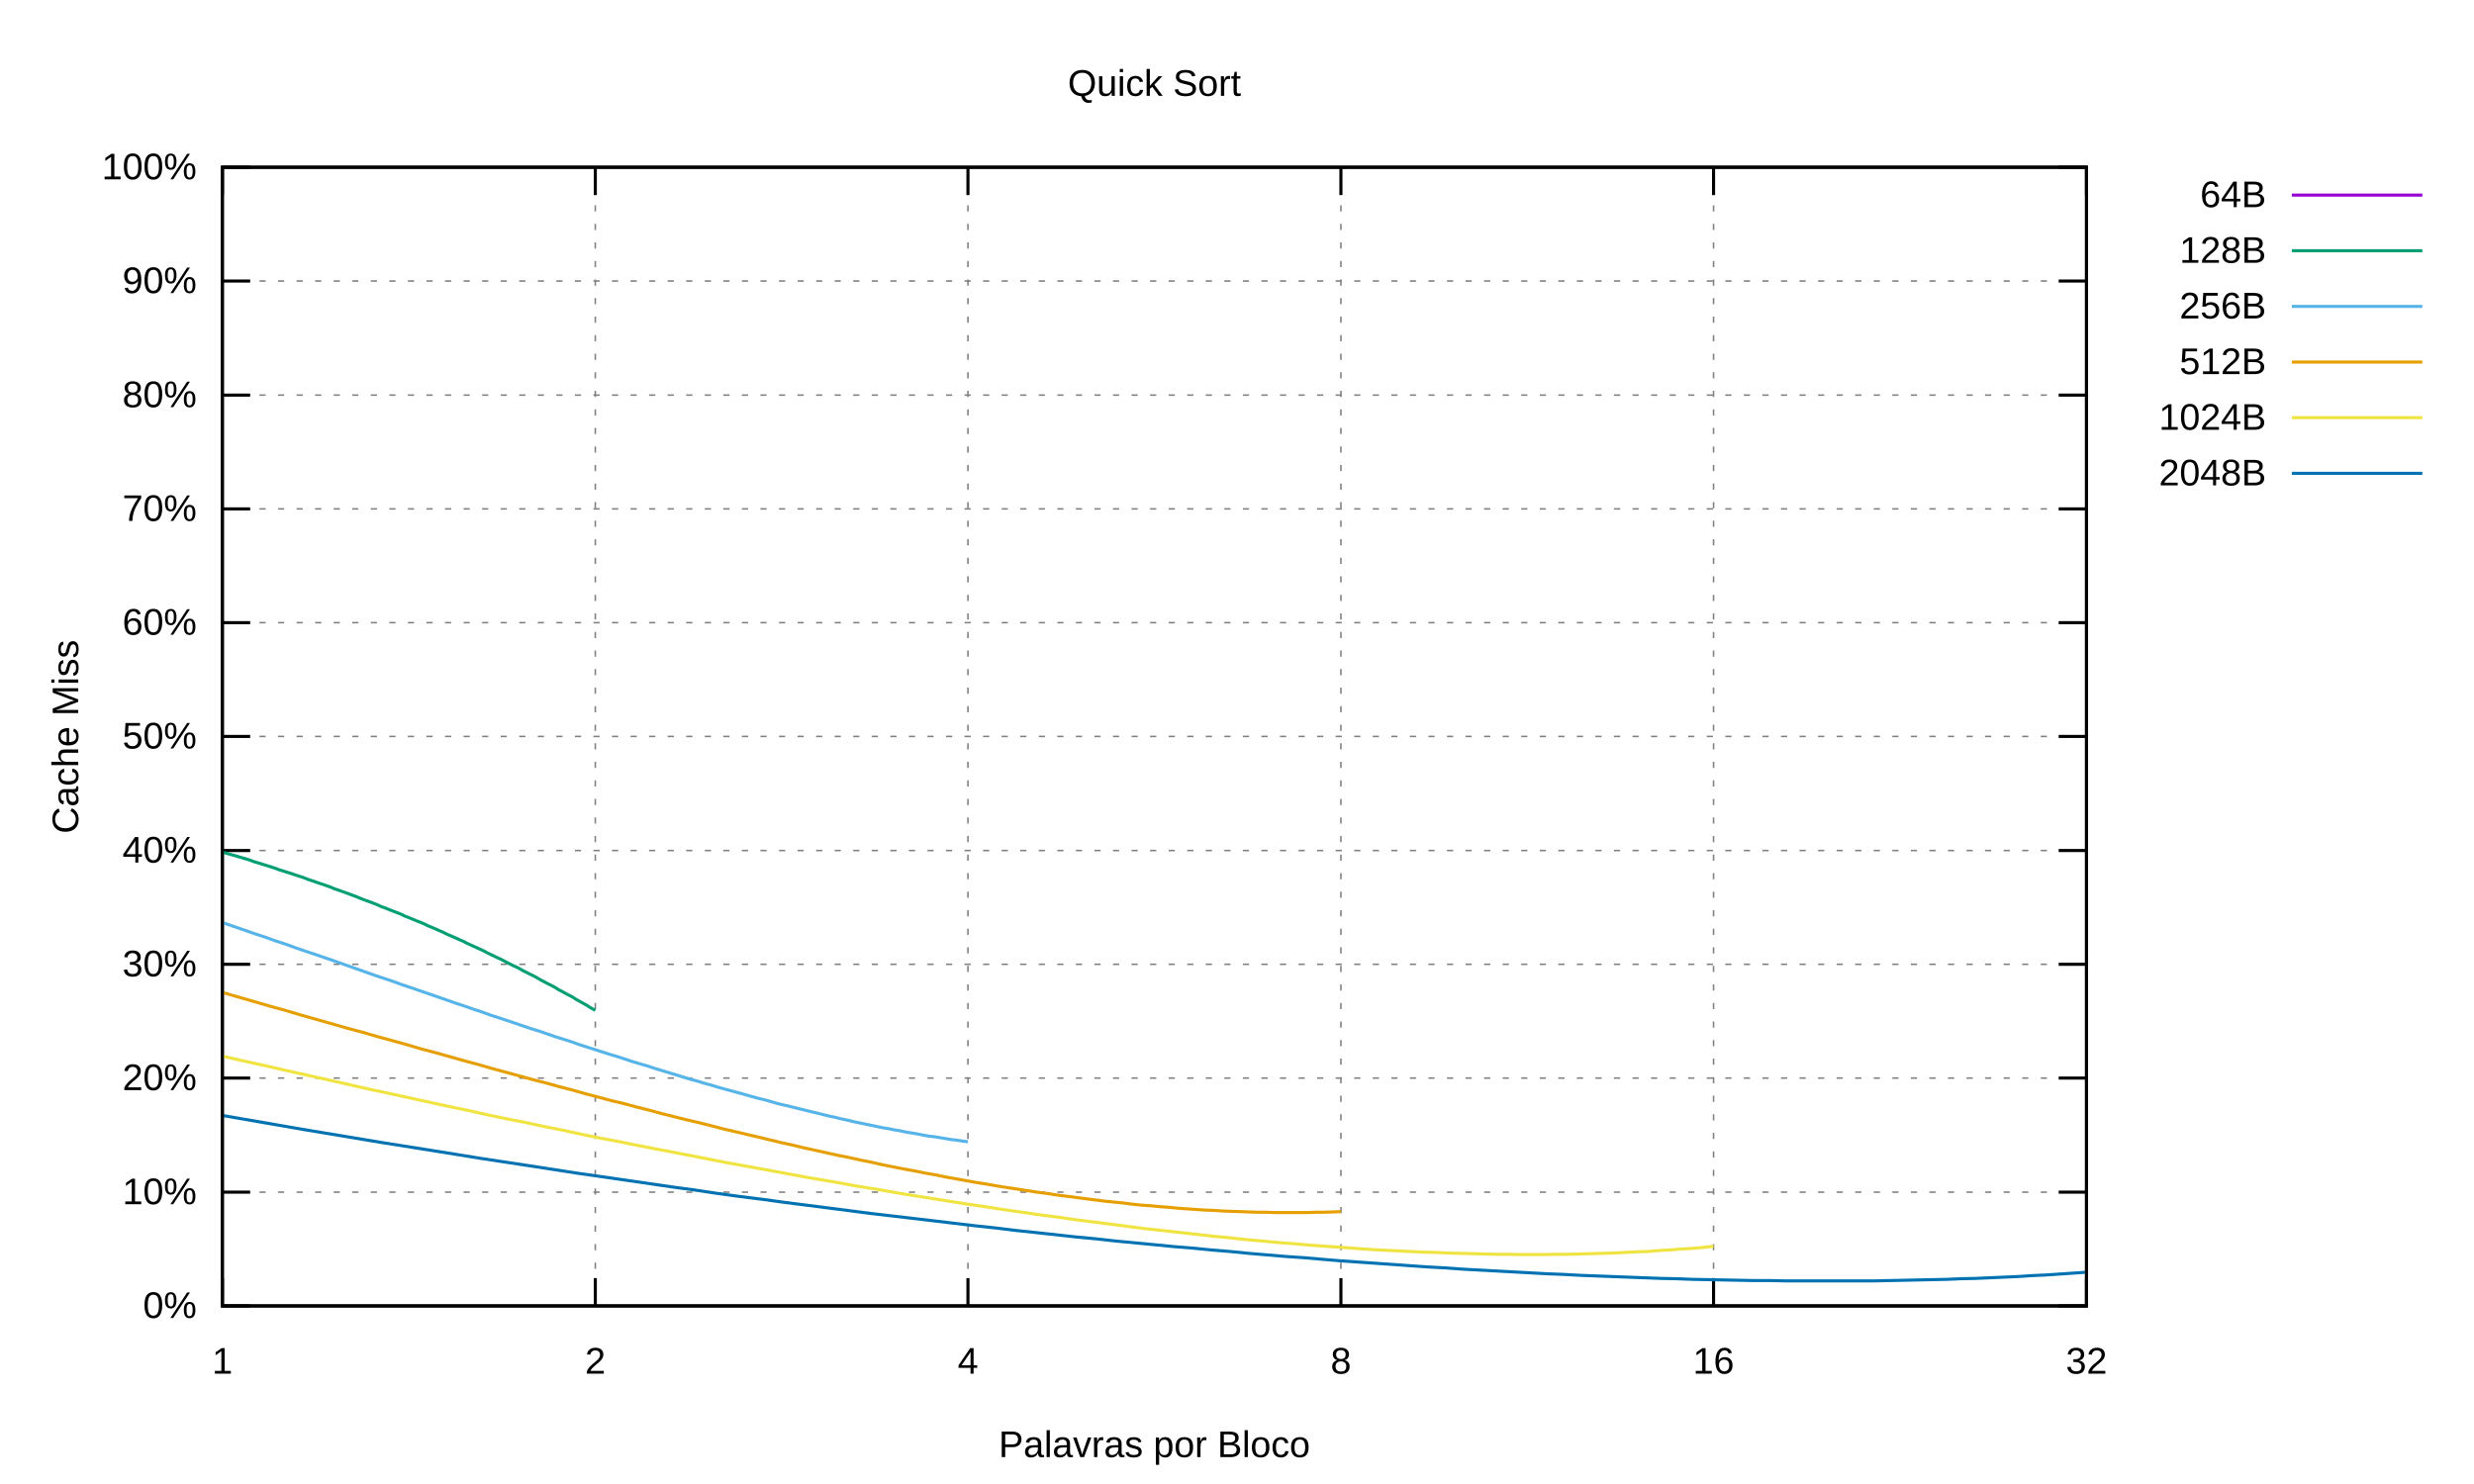
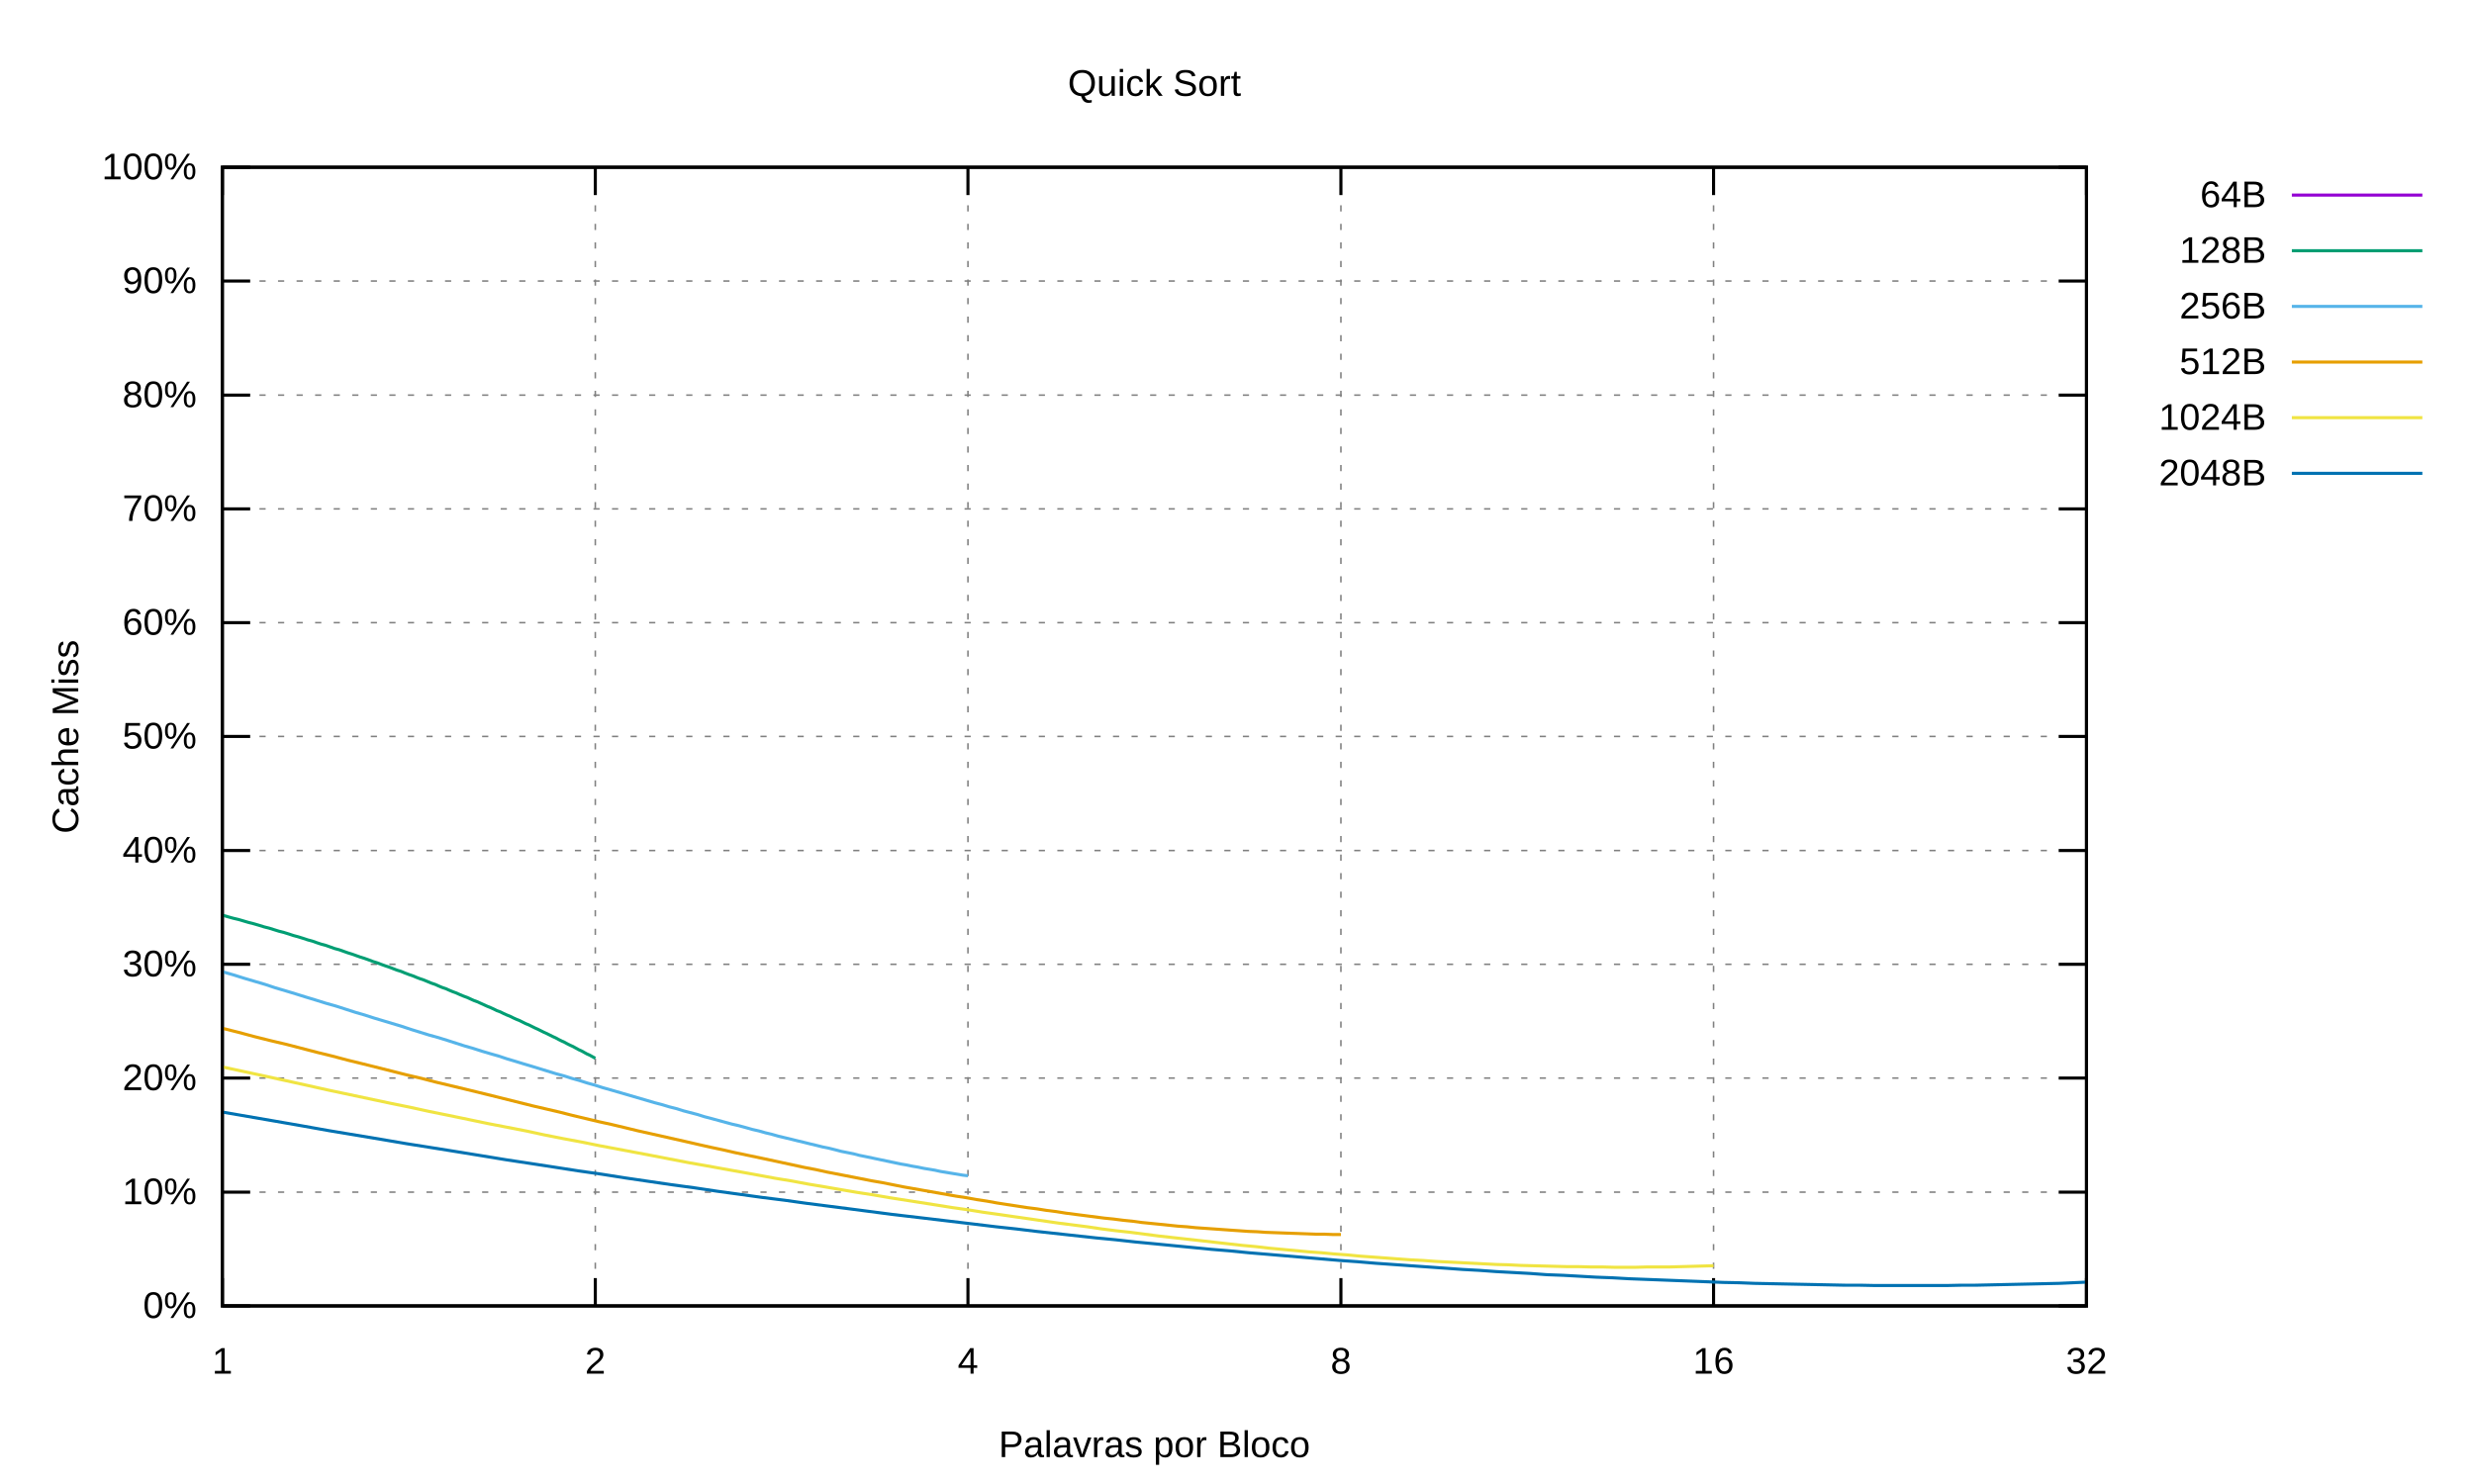
<svg xmlns="http://www.w3.org/2000/svg" xmlns:xlink="http://www.w3.org/1999/xlink" width="800" height="480" viewBox="0 0 800 480">
  <g id="gnuplot_canvas">
    <rect x="0" y="0" width="800" height="480" fill="none" />
    <defs>
      <circle id="gpDot" r="0.5" stroke-width="0.5" stroke="currentColor" />
      <path id="gpPt0" stroke-width="0.222" stroke="currentColor" d="M-1,0 h2 M0,-1 v2" />
      <path id="gpPt1" stroke-width="0.222" stroke="currentColor" d="M-1,-1 L1,1 M1,-1 L-1,1" />
      <path id="gpPt2" stroke-width="0.222" stroke="currentColor" d="M-1,0 L1,0 M0,-1 L0,1 M-1,-1 L1,1 M-1,1 L1,-1" />
      <rect id="gpPt3" stroke-width="0.222" stroke="currentColor" x="-1" y="-1" width="2" height="2" />
      <rect id="gpPt4" stroke-width="0.222" stroke="currentColor" fill="currentColor" x="-1" y="-1" width="2" height="2" />
      <circle id="gpPt5" stroke-width="0.222" stroke="currentColor" cx="0" cy="0" r="1" />
      <use xlink:href="#gpPt5" id="gpPt6" fill="currentColor" stroke="none" />
      <path id="gpPt7" stroke-width="0.222" stroke="currentColor" d="M0,-1.33 L-1.33,0.67 L1.33,0.67 z" />
      <use xlink:href="#gpPt7" id="gpPt8" fill="currentColor" stroke="none" />
      <use xlink:href="#gpPt7" id="gpPt9" stroke="currentColor" transform="rotate(180)" />
      <use xlink:href="#gpPt9" id="gpPt10" fill="currentColor" stroke="none" />
      <use xlink:href="#gpPt3" id="gpPt11" stroke="currentColor" transform="rotate(45)" />
      <use xlink:href="#gpPt11" id="gpPt12" fill="currentColor" stroke="none" />
      <path id="gpPt13" stroke-width="0.222" stroke="currentColor" d="M0,1.330 L1.265,0.411 L0.782,-1.067 L-0.782,-1.076 L-1.265,0.411 z" />
      <use xlink:href="#gpPt13" id="gpPt14" fill="currentColor" stroke="none" />
      <filter id="textbox" filterUnits="objectBoundingBox" x="0" y="0" height="1" width="1">
        <feFlood flood-color="white" flood-opacity="1" result="bgnd" />
        <feComposite in="SourceGraphic" in2="bgnd" operator="atop" />
      </filter>
      <filter id="greybox" filterUnits="objectBoundingBox" x="0" y="0" height="1" width="1">
        <feFlood flood-color="lightgrey" flood-opacity="1" result="grey" />
        <feComposite in="SourceGraphic" in2="grey" operator="atop" />
      </filter>
    </defs>
    <g fill="none" color="white" stroke="black" stroke-width="1.00" stroke-linecap="butt" stroke-linejoin="miter">
</g>
    <g fill="none" color="black" stroke="currentColor" stroke-width="1.00" stroke-linecap="butt" stroke-linejoin="miter">
</g>
    <g fill="none" color="black" stroke="black" stroke-width="0.50" stroke-linecap="butt" stroke-linejoin="miter">
</g>
    <g fill="none" color="gray" stroke="currentColor" stroke-width="0.50" stroke-linecap="butt" stroke-linejoin="miter">
      <path stroke="gray" stroke-dasharray="2,4" class="gridline" d="M71.9,422.4 L674.7,422.4  " />
    </g>
    <g fill="none" color="gray" stroke="gray" stroke-width="1.00" stroke-linecap="butt" stroke-linejoin="miter">
</g>
    <g fill="none" color="black" stroke="currentColor" stroke-width="1.00" stroke-linecap="butt" stroke-linejoin="miter">
      <path stroke="black" d="M71.9,422.4 L80.9,422.4 M674.7,422.4 L665.7,422.4  " />
      <g transform="translate(63.6,426.3)" stroke="none" fill="black" font-family="Arial" font-size="12.00" text-anchor="end">
        <text>
          <tspan font-family="Arial">0%</tspan>
        </text>
      </g>
    </g>
    <g fill="none" color="black" stroke="currentColor" stroke-width="1.00" stroke-linecap="butt" stroke-linejoin="miter">
</g>
    <g fill="none" color="black" stroke="black" stroke-width="0.50" stroke-linecap="butt" stroke-linejoin="miter">
</g>
    <g fill="none" color="gray" stroke="currentColor" stroke-width="0.50" stroke-linecap="butt" stroke-linejoin="miter">
      <path stroke="gray" stroke-dasharray="2,4" class="gridline" d="M71.9,385.6 L674.7,385.6  " />
    </g>
    <g fill="none" color="gray" stroke="gray" stroke-width="1.00" stroke-linecap="butt" stroke-linejoin="miter">
</g>
    <g fill="none" color="black" stroke="currentColor" stroke-width="1.00" stroke-linecap="butt" stroke-linejoin="miter">
      <path stroke="black" d="M71.9,385.6 L80.9,385.6 M674.7,385.6 L665.7,385.6  " />
      <g transform="translate(63.6,389.5)" stroke="none" fill="black" font-family="Arial" font-size="12.00" text-anchor="end">
        <text>
          <tspan font-family="Arial">10%</tspan>
        </text>
      </g>
    </g>
    <g fill="none" color="black" stroke="currentColor" stroke-width="1.00" stroke-linecap="butt" stroke-linejoin="miter">
</g>
    <g fill="none" color="black" stroke="black" stroke-width="0.50" stroke-linecap="butt" stroke-linejoin="miter">
</g>
    <g fill="none" color="gray" stroke="currentColor" stroke-width="0.50" stroke-linecap="butt" stroke-linejoin="miter">
      <path stroke="gray" stroke-dasharray="2,4" class="gridline" d="M71.9,348.7 L674.7,348.7  " />
    </g>
    <g fill="none" color="gray" stroke="gray" stroke-width="1.00" stroke-linecap="butt" stroke-linejoin="miter">
</g>
    <g fill="none" color="black" stroke="currentColor" stroke-width="1.00" stroke-linecap="butt" stroke-linejoin="miter">
      <path stroke="black" d="M71.9,348.7 L80.9,348.7 M674.7,348.7 L665.7,348.7  " />
      <g transform="translate(63.6,352.6)" stroke="none" fill="black" font-family="Arial" font-size="12.00" text-anchor="end">
        <text>
          <tspan font-family="Arial">20%</tspan>
        </text>
      </g>
    </g>
    <g fill="none" color="black" stroke="currentColor" stroke-width="1.00" stroke-linecap="butt" stroke-linejoin="miter">
</g>
    <g fill="none" color="black" stroke="black" stroke-width="0.50" stroke-linecap="butt" stroke-linejoin="miter">
</g>
    <g fill="none" color="gray" stroke="currentColor" stroke-width="0.50" stroke-linecap="butt" stroke-linejoin="miter">
      <path stroke="gray" stroke-dasharray="2,4" class="gridline" d="M71.9,311.9 L674.7,311.9  " />
    </g>
    <g fill="none" color="gray" stroke="gray" stroke-width="1.00" stroke-linecap="butt" stroke-linejoin="miter">
</g>
    <g fill="none" color="black" stroke="currentColor" stroke-width="1.00" stroke-linecap="butt" stroke-linejoin="miter">
      <path stroke="black" d="M71.9,311.9 L80.9,311.9 M674.7,311.9 L665.7,311.9  " />
      <g transform="translate(63.6,315.8)" stroke="none" fill="black" font-family="Arial" font-size="12.00" text-anchor="end">
        <text>
          <tspan font-family="Arial">30%</tspan>
        </text>
      </g>
    </g>
    <g fill="none" color="black" stroke="currentColor" stroke-width="1.00" stroke-linecap="butt" stroke-linejoin="miter">
</g>
    <g fill="none" color="black" stroke="black" stroke-width="0.50" stroke-linecap="butt" stroke-linejoin="miter">
</g>
    <g fill="none" color="gray" stroke="currentColor" stroke-width="0.50" stroke-linecap="butt" stroke-linejoin="miter">
      <path stroke="gray" stroke-dasharray="2,4" class="gridline" d="M71.9,275.1 L674.7,275.1  " />
    </g>
    <g fill="none" color="gray" stroke="gray" stroke-width="1.00" stroke-linecap="butt" stroke-linejoin="miter">
</g>
    <g fill="none" color="black" stroke="currentColor" stroke-width="1.00" stroke-linecap="butt" stroke-linejoin="miter">
      <path stroke="black" d="M71.9,275.1 L80.9,275.1 M674.7,275.1 L665.7,275.1  " />
      <g transform="translate(63.6,279.0)" stroke="none" fill="black" font-family="Arial" font-size="12.00" text-anchor="end">
        <text>
          <tspan font-family="Arial">40%</tspan>
        </text>
      </g>
    </g>
    <g fill="none" color="black" stroke="currentColor" stroke-width="1.00" stroke-linecap="butt" stroke-linejoin="miter">
</g>
    <g fill="none" color="black" stroke="black" stroke-width="0.50" stroke-linecap="butt" stroke-linejoin="miter">
</g>
    <g fill="none" color="gray" stroke="currentColor" stroke-width="0.50" stroke-linecap="butt" stroke-linejoin="miter">
      <path stroke="gray" stroke-dasharray="2,4" class="gridline" d="M71.9,238.2 L674.7,238.2  " />
    </g>
    <g fill="none" color="gray" stroke="gray" stroke-width="1.00" stroke-linecap="butt" stroke-linejoin="miter">
</g>
    <g fill="none" color="black" stroke="currentColor" stroke-width="1.00" stroke-linecap="butt" stroke-linejoin="miter">
      <path stroke="black" d="M71.9,238.2 L80.9,238.2 M674.7,238.2 L665.7,238.2  " />
      <g transform="translate(63.6,242.1)" stroke="none" fill="black" font-family="Arial" font-size="12.00" text-anchor="end">
        <text>
          <tspan font-family="Arial">50%</tspan>
        </text>
      </g>
    </g>
    <g fill="none" color="black" stroke="currentColor" stroke-width="1.00" stroke-linecap="butt" stroke-linejoin="miter">
</g>
    <g fill="none" color="black" stroke="black" stroke-width="0.50" stroke-linecap="butt" stroke-linejoin="miter">
</g>
    <g fill="none" color="gray" stroke="currentColor" stroke-width="0.50" stroke-linecap="butt" stroke-linejoin="miter">
      <path stroke="gray" stroke-dasharray="2,4" class="gridline" d="M71.9,201.4 L674.7,201.4  " />
    </g>
    <g fill="none" color="gray" stroke="gray" stroke-width="1.00" stroke-linecap="butt" stroke-linejoin="miter">
</g>
    <g fill="none" color="black" stroke="currentColor" stroke-width="1.00" stroke-linecap="butt" stroke-linejoin="miter">
      <path stroke="black" d="M71.9,201.4 L80.9,201.4 M674.7,201.4 L665.7,201.4  " />
      <g transform="translate(63.6,205.3)" stroke="none" fill="black" font-family="Arial" font-size="12.00" text-anchor="end">
        <text>
          <tspan font-family="Arial">60%</tspan>
        </text>
      </g>
    </g>
    <g fill="none" color="black" stroke="currentColor" stroke-width="1.00" stroke-linecap="butt" stroke-linejoin="miter">
</g>
    <g fill="none" color="black" stroke="black" stroke-width="0.50" stroke-linecap="butt" stroke-linejoin="miter">
</g>
    <g fill="none" color="gray" stroke="currentColor" stroke-width="0.50" stroke-linecap="butt" stroke-linejoin="miter">
      <path stroke="gray" stroke-dasharray="2,4" class="gridline" d="M71.9,164.6 L674.7,164.6  " />
    </g>
    <g fill="none" color="gray" stroke="gray" stroke-width="1.00" stroke-linecap="butt" stroke-linejoin="miter">
</g>
    <g fill="none" color="black" stroke="currentColor" stroke-width="1.00" stroke-linecap="butt" stroke-linejoin="miter">
      <path stroke="black" d="M71.9,164.6 L80.9,164.6 M674.7,164.6 L665.7,164.6  " />
      <g transform="translate(63.6,168.5)" stroke="none" fill="black" font-family="Arial" font-size="12.00" text-anchor="end">
        <text>
          <tspan font-family="Arial">70%</tspan>
        </text>
      </g>
    </g>
    <g fill="none" color="black" stroke="currentColor" stroke-width="1.00" stroke-linecap="butt" stroke-linejoin="miter">
</g>
    <g fill="none" color="black" stroke="black" stroke-width="0.50" stroke-linecap="butt" stroke-linejoin="miter">
</g>
    <g fill="none" color="gray" stroke="currentColor" stroke-width="0.50" stroke-linecap="butt" stroke-linejoin="miter">
      <path stroke="gray" stroke-dasharray="2,4" class="gridline" d="M71.9,127.8 L674.7,127.8  " />
    </g>
    <g fill="none" color="gray" stroke="gray" stroke-width="1.00" stroke-linecap="butt" stroke-linejoin="miter">
</g>
    <g fill="none" color="black" stroke="currentColor" stroke-width="1.00" stroke-linecap="butt" stroke-linejoin="miter">
      <path stroke="black" d="M71.9,127.8 L80.9,127.8 M674.7,127.8 L665.7,127.8  " />
      <g transform="translate(63.6,131.7)" stroke="none" fill="black" font-family="Arial" font-size="12.00" text-anchor="end">
        <text>
          <tspan font-family="Arial">80%</tspan>
        </text>
      </g>
    </g>
    <g fill="none" color="black" stroke="currentColor" stroke-width="1.00" stroke-linecap="butt" stroke-linejoin="miter">
</g>
    <g fill="none" color="black" stroke="black" stroke-width="0.50" stroke-linecap="butt" stroke-linejoin="miter">
</g>
    <g fill="none" color="gray" stroke="currentColor" stroke-width="0.50" stroke-linecap="butt" stroke-linejoin="miter">
      <path stroke="gray" stroke-dasharray="2,4" class="gridline" d="M71.9,90.9 L674.7,90.9  " />
    </g>
    <g fill="none" color="gray" stroke="gray" stroke-width="1.00" stroke-linecap="butt" stroke-linejoin="miter">
</g>
    <g fill="none" color="black" stroke="currentColor" stroke-width="1.00" stroke-linecap="butt" stroke-linejoin="miter">
      <path stroke="black" d="M71.9,90.9 L80.9,90.9 M674.7,90.9 L665.7,90.9  " />
      <g transform="translate(63.6,94.8)" stroke="none" fill="black" font-family="Arial" font-size="12.00" text-anchor="end">
        <text>
          <tspan font-family="Arial">90%</tspan>
        </text>
      </g>
    </g>
    <g fill="none" color="black" stroke="currentColor" stroke-width="1.00" stroke-linecap="butt" stroke-linejoin="miter">
</g>
    <g fill="none" color="black" stroke="black" stroke-width="0.50" stroke-linecap="butt" stroke-linejoin="miter">
</g>
    <g fill="none" color="gray" stroke="currentColor" stroke-width="0.50" stroke-linecap="butt" stroke-linejoin="miter">
      <path stroke="gray" stroke-dasharray="2,4" class="gridline" d="M71.9,54.1 L674.7,54.1  " />
    </g>
    <g fill="none" color="gray" stroke="gray" stroke-width="1.00" stroke-linecap="butt" stroke-linejoin="miter">
</g>
    <g fill="none" color="black" stroke="currentColor" stroke-width="1.00" stroke-linecap="butt" stroke-linejoin="miter">
      <path stroke="black" d="M71.9,54.1 L80.9,54.1 M674.7,54.1 L665.7,54.1  " />
      <g transform="translate(63.6,58.0)" stroke="none" fill="black" font-family="Arial" font-size="12.00" text-anchor="end">
        <text>
          <tspan font-family="Arial">100%</tspan>
        </text>
      </g>
    </g>
    <g fill="none" color="black" stroke="currentColor" stroke-width="1.00" stroke-linecap="butt" stroke-linejoin="miter">
</g>
    <g fill="none" color="black" stroke="black" stroke-width="0.50" stroke-linecap="butt" stroke-linejoin="miter">
</g>
    <g fill="none" color="gray" stroke="currentColor" stroke-width="0.50" stroke-linecap="butt" stroke-linejoin="miter">
      <path stroke="gray" stroke-dasharray="2,4" class="gridline" d="M71.9,422.4 L71.9,54.1  " />
    </g>
    <g fill="none" color="gray" stroke="gray" stroke-width="1.00" stroke-linecap="butt" stroke-linejoin="miter">
</g>
    <g fill="none" color="black" stroke="currentColor" stroke-width="1.00" stroke-linecap="butt" stroke-linejoin="miter">
      <path stroke="black" d="M71.9,422.4 L71.9,413.4 M71.9,54.1 L71.9,63.1  " />
      <g transform="translate(71.9,444.3)" stroke="none" fill="black" font-family="Arial" font-size="12.00" text-anchor="middle">
        <text>
          <tspan font-family="Arial"> 1</tspan>
        </text>
      </g>
    </g>
    <g fill="none" color="black" stroke="currentColor" stroke-width="1.00" stroke-linecap="butt" stroke-linejoin="miter">
</g>
    <g fill="none" color="black" stroke="black" stroke-width="0.50" stroke-linecap="butt" stroke-linejoin="miter">
</g>
    <g fill="none" color="gray" stroke="currentColor" stroke-width="0.50" stroke-linecap="butt" stroke-linejoin="miter">
      <path stroke="gray" stroke-dasharray="2,4" class="gridline" d="M192.5,422.4 L192.5,54.1  " />
    </g>
    <g fill="none" color="gray" stroke="gray" stroke-width="1.00" stroke-linecap="butt" stroke-linejoin="miter">
</g>
    <g fill="none" color="black" stroke="currentColor" stroke-width="1.00" stroke-linecap="butt" stroke-linejoin="miter">
      <path stroke="black" d="M192.5,422.4 L192.5,413.4 M192.5,54.1 L192.5,63.1  " />
      <g transform="translate(192.5,444.3)" stroke="none" fill="black" font-family="Arial" font-size="12.00" text-anchor="middle">
        <text>
          <tspan font-family="Arial"> 2</tspan>
        </text>
      </g>
    </g>
    <g fill="none" color="black" stroke="currentColor" stroke-width="1.00" stroke-linecap="butt" stroke-linejoin="miter">
</g>
    <g fill="none" color="black" stroke="black" stroke-width="0.50" stroke-linecap="butt" stroke-linejoin="miter">
</g>
    <g fill="none" color="gray" stroke="currentColor" stroke-width="0.50" stroke-linecap="butt" stroke-linejoin="miter">
      <path stroke="gray" stroke-dasharray="2,4" class="gridline" d="M313.0,422.4 L313.0,54.1  " />
    </g>
    <g fill="none" color="gray" stroke="gray" stroke-width="1.00" stroke-linecap="butt" stroke-linejoin="miter">
</g>
    <g fill="none" color="black" stroke="currentColor" stroke-width="1.00" stroke-linecap="butt" stroke-linejoin="miter">
      <path stroke="black" d="M313.0,422.4 L313.0,413.4 M313.0,54.1 L313.0,63.1  " />
      <g transform="translate(313.0,444.3)" stroke="none" fill="black" font-family="Arial" font-size="12.00" text-anchor="middle">
        <text>
          <tspan font-family="Arial"> 4</tspan>
        </text>
      </g>
    </g>
    <g fill="none" color="black" stroke="currentColor" stroke-width="1.00" stroke-linecap="butt" stroke-linejoin="miter">
</g>
    <g fill="none" color="black" stroke="black" stroke-width="0.50" stroke-linecap="butt" stroke-linejoin="miter">
</g>
    <g fill="none" color="gray" stroke="currentColor" stroke-width="0.50" stroke-linecap="butt" stroke-linejoin="miter">
      <path stroke="gray" stroke-dasharray="2,4" class="gridline" d="M433.6,422.4 L433.6,54.1  " />
    </g>
    <g fill="none" color="gray" stroke="gray" stroke-width="1.00" stroke-linecap="butt" stroke-linejoin="miter">
</g>
    <g fill="none" color="black" stroke="currentColor" stroke-width="1.00" stroke-linecap="butt" stroke-linejoin="miter">
      <path stroke="black" d="M433.6,422.4 L433.6,413.4 M433.6,54.1 L433.6,63.1  " />
      <g transform="translate(433.6,444.3)" stroke="none" fill="black" font-family="Arial" font-size="12.00" text-anchor="middle">
        <text>
          <tspan font-family="Arial"> 8</tspan>
        </text>
      </g>
    </g>
    <g fill="none" color="black" stroke="currentColor" stroke-width="1.00" stroke-linecap="butt" stroke-linejoin="miter">
</g>
    <g fill="none" color="black" stroke="black" stroke-width="0.50" stroke-linecap="butt" stroke-linejoin="miter">
</g>
    <g fill="none" color="gray" stroke="currentColor" stroke-width="0.50" stroke-linecap="butt" stroke-linejoin="miter">
      <path stroke="gray" stroke-dasharray="2,4" class="gridline" d="M554.1,422.4 L554.1,54.1  " />
    </g>
    <g fill="none" color="gray" stroke="gray" stroke-width="1.00" stroke-linecap="butt" stroke-linejoin="miter">
</g>
    <g fill="none" color="black" stroke="currentColor" stroke-width="1.00" stroke-linecap="butt" stroke-linejoin="miter">
      <path stroke="black" d="M554.1,422.4 L554.1,413.4 M554.1,54.1 L554.1,63.1  " />
      <g transform="translate(554.1,444.3)" stroke="none" fill="black" font-family="Arial" font-size="12.00" text-anchor="middle">
        <text>
          <tspan font-family="Arial"> 16</tspan>
        </text>
      </g>
    </g>
    <g fill="none" color="black" stroke="currentColor" stroke-width="1.00" stroke-linecap="butt" stroke-linejoin="miter">
</g>
    <g fill="none" color="black" stroke="black" stroke-width="0.50" stroke-linecap="butt" stroke-linejoin="miter">
</g>
    <g fill="none" color="gray" stroke="currentColor" stroke-width="0.50" stroke-linecap="butt" stroke-linejoin="miter">
      <path stroke="gray" stroke-dasharray="2,4" class="gridline" d="M674.7,422.4 L674.7,54.1  " />
    </g>
    <g fill="none" color="gray" stroke="gray" stroke-width="1.00" stroke-linecap="butt" stroke-linejoin="miter">
</g>
    <g fill="none" color="black" stroke="currentColor" stroke-width="1.00" stroke-linecap="butt" stroke-linejoin="miter">
      <path stroke="black" d="M674.7,422.4 L674.7,413.4 M674.7,54.1 L674.7,63.1  " />
      <g transform="translate(674.7,444.3)" stroke="none" fill="black" font-family="Arial" font-size="12.00" text-anchor="middle">
        <text>
          <tspan font-family="Arial"> 32</tspan>
        </text>
      </g>
    </g>
    <g fill="none" color="black" stroke="currentColor" stroke-width="1.00" stroke-linecap="butt" stroke-linejoin="miter">
</g>
    <g fill="none" color="black" stroke="currentColor" stroke-width="1.00" stroke-linecap="butt" stroke-linejoin="miter">
      <path stroke="black" d="M71.9,54.1 L71.9,422.4 L674.7,422.4 L674.7,54.1 L71.9,54.1 Z  " />
    </g>
    <g fill="none" color="black" stroke="currentColor" stroke-width="1.00" stroke-linecap="butt" stroke-linejoin="miter">
      <g transform="translate(25.3,238.3) rotate(270)" stroke="none" fill="black" font-family="Arial" font-size="12.00" text-anchor="middle">
        <text>
          <tspan font-family="Arial">Cache Miss</tspan>
        </text>
      </g>
    </g>
    <g fill="none" color="black" stroke="currentColor" stroke-width="1.00" stroke-linecap="butt" stroke-linejoin="miter">
      <g transform="translate(373.3,471.3)" stroke="none" fill="black" font-family="Arial" font-size="12.00" text-anchor="middle">
        <text>
          <tspan font-family="Arial">Palavras por Bloco</tspan>
        </text>
      </g>
    </g>
    <g fill="none" color="black" stroke="currentColor" stroke-width="1.00" stroke-linecap="butt" stroke-linejoin="miter">
      <g transform="translate(373.3,31.0)" stroke="none" fill="black" font-family="Arial" font-size="12.00" text-anchor="middle">
        <text>
          <tspan font-family="Arial">Quick Sort</tspan>
        </text>
      </g>
    </g>
    <g fill="none" color="black" stroke="currentColor" stroke-width="1.00" stroke-linecap="butt" stroke-linejoin="miter">
</g>
    <g id="gnuplot_plot_1">
      <g fill="none" color="black" stroke="currentColor" stroke-width="1.00" stroke-linecap="butt" stroke-linejoin="miter">
        <g transform="translate(732.8,67.0)" stroke="none" fill="black" font-family="Arial" font-size="12.00" text-anchor="end">
          <text>
            <tspan font-family="Arial">64B</tspan>
          </text>
        </g>
      </g>
      <g fill="none" color="black" stroke="currentColor" stroke-width="1.00" stroke-linecap="butt" stroke-linejoin="miter">
-         <path stroke="rgb(148,   0, 211)" d="M741.1,63.1 L783.3,63.1 M71.9,242.8  " />
+         <path stroke="rgb(148,   0, 211)" d="M741.1,63.1 L783.3,63.1 M71.9,266.6  " />
      </g>
    </g>
    <g id="gnuplot_plot_2">
      <g fill="none" color="black" stroke="currentColor" stroke-width="1.00" stroke-linecap="butt" stroke-linejoin="miter">
        <g transform="translate(732.8,85.0)" stroke="none" fill="black" font-family="Arial" font-size="12.00" text-anchor="end">
          <text>
            <tspan font-family="Arial">128B</tspan>
          </text>
        </g>
      </g>
      <g fill="none" color="black" stroke="currentColor" stroke-width="1.00" stroke-linecap="butt" stroke-linejoin="miter">
-         <path stroke="rgb(  0, 158, 115)" d="M741.1,81.1 L783.3,81.1 M71.9,275.6 L73.6,276.1 L75.4,276.6 L77.1,277.1 L78.8,277.6 L80.5,278.1   L82.1,278.7 L83.8,279.2 L85.4,279.7 L87.0,280.2 L88.6,280.7 L90.2,281.3 L91.8,281.8 L93.4,282.3   L94.9,282.8 L96.4,283.3 L98.0,283.8 L99.5,284.4 L101.0,284.9 L102.4,285.4 L103.9,285.9 L105.4,286.4   L106.8,286.9 L108.2,287.5 L109.7,288.0 L111.1,288.5 L112.5,289.0 L113.8,289.5 L115.2,290.0 L116.6,290.6   L117.9,291.1 L119.3,291.6 L120.6,292.1 L121.9,292.6 L123.2,293.2 L124.6,293.7 L125.8,294.2 L127.1,294.7   L128.4,295.2 L129.7,295.7 L130.9,296.3 L132.2,296.8 L133.4,297.3 L134.6,297.8 L135.9,298.3 L137.1,298.8   L138.3,299.4 L139.5,299.9 L140.7,300.4 L141.8,300.9 L143.0,301.4 L144.2,302.0 L145.3,302.5 L146.5,303.0   L147.6,303.5 L148.7,304.0 L149.9,304.5 L151.0,305.1 L152.1,305.6 L153.2,306.1 L154.3,306.6 L155.4,307.1   L156.5,307.6 L157.6,308.2 L158.6,308.7 L159.7,309.2 L160.7,309.7 L161.8,310.2 L162.8,310.7 L163.9,311.3   L164.9,311.8 L165.9,312.3 L167.0,312.8 L168.0,313.3 L169.0,313.9 L170.0,314.4 L171.0,314.9 L172.0,315.4   L173.0,315.9 L173.9,316.4 L174.9,317.0 L175.9,317.5 L176.8,318.0 L177.8,318.5 L178.8,319.0 L179.7,319.5   L180.6,320.1 L181.6,320.6 L182.5,321.1 L183.4,321.6 L184.4,322.1 L185.3,322.6 L186.2,323.2 L187.1,323.7   L188.0,324.2 L188.9,324.7 L189.8,325.2 L190.7,325.8 L191.6,326.3 L192.5,326.8  " />
+         <path stroke="rgb(  0, 158, 115)" d="M741.1,81.1 L783.3,81.1 M71.9,296.0 L73.6,296.5 L75.4,297.0 L77.1,297.4 L78.8,297.9 L80.5,298.4   L82.1,298.8 L83.8,299.3 L85.4,299.8 L87.0,300.2 L88.6,300.7 L90.2,301.2 L91.8,301.6 L93.4,302.1   L94.9,302.6 L96.4,303.0 L98.0,303.5 L99.5,304.0 L101.0,304.4 L102.4,304.9 L103.9,305.4 L105.4,305.8   L106.8,306.3 L108.2,306.8 L109.7,307.2 L111.1,307.7 L112.5,308.2 L113.8,308.6 L115.2,309.1 L116.6,309.6   L117.9,310.0 L119.3,310.5 L120.6,311.0 L121.9,311.4 L123.2,311.9 L124.6,312.4 L125.8,312.8 L127.1,313.3   L128.4,313.8 L129.7,314.2 L130.9,314.7 L132.2,315.2 L133.4,315.6 L134.6,316.1 L135.9,316.6 L137.1,317.0   L138.3,317.5 L139.5,318.0 L140.7,318.4 L141.8,318.9 L143.0,319.4 L144.2,319.8 L145.3,320.3 L146.5,320.8   L147.6,321.2 L148.7,321.7 L149.9,322.2 L151.0,322.6 L152.1,323.1 L153.2,323.6 L154.3,324.0 L155.4,324.5   L156.5,325.0 L157.6,325.5 L158.6,325.9 L159.7,326.4 L160.7,326.9 L161.8,327.3 L162.8,327.8 L163.9,328.3   L164.9,328.7 L165.9,329.2 L167.0,329.7 L168.0,330.1 L169.0,330.6 L170.0,331.1 L171.0,331.5 L172.0,332.0   L173.0,332.5 L173.9,332.9 L174.9,333.4 L175.9,333.9 L176.8,334.3 L177.8,334.8 L178.8,335.3 L179.7,335.7   L180.6,336.2 L181.6,336.7 L182.5,337.1 L183.4,337.6 L184.4,338.1 L185.3,338.5 L186.2,339.0 L187.1,339.5   L188.0,339.9 L188.9,340.4 L189.8,340.9 L190.7,341.3 L191.6,341.8 L192.5,342.3  " />
      </g>
    </g>
    <g id="gnuplot_plot_3">
      <g fill="none" color="black" stroke="currentColor" stroke-width="1.00" stroke-linecap="butt" stroke-linejoin="miter">
        <g transform="translate(732.8,103.0)" stroke="none" fill="black" font-family="Arial" font-size="12.00" text-anchor="end">
          <text>
            <tspan font-family="Arial">256B</tspan>
          </text>
        </g>
      </g>
      <g fill="none" color="black" stroke="currentColor" stroke-width="1.00" stroke-linecap="butt" stroke-linejoin="miter">
-         <path stroke="rgb( 86, 180, 233)" d="M741.1,99.1 L783.3,99.1 M71.9,298.4 L75.4,299.6 L78.9,300.8 L82.3,302.0 L85.7,303.1 L89.0,304.3   L92.4,305.4 L95.7,306.6 L98.9,307.7 L102.2,308.8 L105.4,309.9 L108.6,311.0 L111.7,312.1 L114.8,313.2   L117.9,314.3 L121.0,315.4 L124.0,316.4 L127.0,317.4 L130.0,318.5 L133.0,319.5 L135.9,320.5 L138.8,321.5   L141.7,322.5 L144.6,323.5 L147.4,324.5 L150.2,325.4 L153.0,326.4 L155.8,327.3 L158.5,328.3 L161.3,329.2   L164.0,330.1 L166.7,331.0 L169.3,331.9 L172.0,332.8 L174.6,333.6 L177.2,334.5 L179.8,335.4 L182.4,336.2   L184.9,337.0 L187.4,337.9 L189.9,338.7 L192.4,339.5 L194.9,340.3 L197.4,341.1 L199.8,341.8 L202.2,342.6   L204.6,343.4 L207.0,344.1 L209.4,344.8 L211.8,345.6 L214.1,346.3 L216.4,347.0 L218.8,347.7 L221.0,348.4   L223.3,349.1 L225.6,349.7 L227.8,350.4 L230.1,351.0 L232.3,351.7 L234.5,352.3 L236.7,352.9 L238.9,353.5   L241.1,354.1 L243.2,354.7 L245.4,355.3 L247.5,355.8 L249.6,356.4 L251.7,357.0 L253.8,357.5 L255.9,358.0   L257.9,358.5 L260.0,359.0 L262.0,359.5 L264.1,360.0 L266.1,360.5 L268.1,361.0 L270.1,361.4 L272.0,361.9   L274.0,362.3 L276.0,362.8 L277.9,363.2 L279.9,363.6 L281.8,364.0 L283.7,364.4 L285.6,364.8 L287.5,365.1   L289.4,365.5 L291.3,365.8 L293.1,366.2 L295.0,366.5 L296.8,366.8 L298.7,367.2 L300.5,367.5 L302.3,367.7   L304.1,368.0 L305.9,368.3 L307.7,368.6 L309.5,368.8 L311.3,369.1 L313.0,369.3  " />
+         <path stroke="rgb( 86, 180, 233)" d="M741.1,99.1 L783.3,99.1 M71.9,314.3 L75.4,315.3 L78.9,316.4 L82.3,317.4 L85.7,318.4 L89.0,319.5   L92.4,320.5 L95.7,321.5 L98.9,322.5 L102.2,323.5 L105.4,324.5 L108.6,325.4 L111.7,326.4 L114.8,327.4   L117.9,328.3 L121.0,329.3 L124.0,330.2 L127.0,331.1 L130.0,332.0 L133.0,333.0 L135.9,333.9 L138.8,334.8   L141.7,335.6 L144.6,336.5 L147.4,337.4 L150.2,338.3 L153.0,339.1 L155.8,340.0 L158.5,340.8 L161.3,341.6   L164.0,342.5 L166.7,343.3 L169.3,344.1 L172.0,344.9 L174.6,345.7 L177.2,346.5 L179.8,347.3 L182.4,348.0   L184.9,348.8 L187.4,349.5 L189.9,350.3 L192.4,351.0 L194.9,351.8 L197.4,352.5 L199.8,353.2 L202.2,353.9   L204.6,354.6 L207.0,355.3 L209.4,356.0 L211.8,356.7 L214.1,357.3 L216.4,358.0 L218.8,358.6 L221.0,359.3   L223.3,359.9 L225.6,360.5 L227.8,361.2 L230.1,361.8 L232.3,362.4 L234.5,363.0 L236.7,363.6 L238.9,364.1   L241.1,364.7 L243.2,365.3 L245.4,365.8 L247.5,366.4 L249.6,366.9 L251.7,367.5 L253.8,368.0 L255.9,368.5   L257.9,369.0 L260.0,369.5 L262.0,370.0 L264.1,370.5 L266.1,371.0 L268.1,371.4 L270.1,371.9 L272.0,372.4   L274.0,372.8 L276.0,373.2 L277.9,373.7 L279.9,374.1 L281.8,374.5 L283.7,374.9 L285.6,375.3 L287.5,375.7   L289.4,376.1 L291.3,376.5 L293.1,376.8 L295.0,377.2 L296.8,377.5 L298.7,377.9 L300.5,378.2 L302.3,378.5   L304.1,378.9 L305.9,379.2 L307.7,379.5 L309.5,379.8 L311.3,380.1 L313.0,380.3  " />
      </g>
    </g>
    <g id="gnuplot_plot_4">
      <g fill="none" color="black" stroke="currentColor" stroke-width="1.00" stroke-linecap="butt" stroke-linejoin="miter">
        <g transform="translate(732.8,121.0)" stroke="none" fill="black" font-family="Arial" font-size="12.00" text-anchor="end">
          <text>
            <tspan font-family="Arial">512B</tspan>
          </text>
        </g>
      </g>
      <g fill="none" color="black" stroke="currentColor" stroke-width="1.00" stroke-linecap="butt" stroke-linejoin="miter">
-         <path stroke="rgb(230, 159,   0)" d="M741.1,117.1 L783.3,117.1 M71.9,321.0 L77.1,322.5 L82.3,324.0 L87.5,325.5 L92.6,326.9 L97.6,328.4   L102.6,329.8 L107.5,331.2 L112.4,332.6 L117.3,333.9 L122.1,335.3 L126.9,336.6 L131.6,337.9 L136.3,339.3   L140.9,340.5 L145.5,341.8 L150.1,343.1 L154.6,344.3 L159.1,345.6 L163.5,346.8 L167.9,348.0 L172.3,349.2   L176.6,350.3 L180.9,351.5 L185.2,352.6 L189.4,353.8 L193.6,354.9 L197.7,356.0 L201.9,357.0 L206.0,358.1   L210.0,359.1 L214.0,360.2 L218.0,361.2 L222.0,362.2 L225.9,363.1 L229.9,364.1 L233.7,365.1 L237.6,366.0   L241.4,366.9 L245.2,367.8 L249.0,368.7 L252.7,369.6 L256.4,370.4 L260.1,371.3 L263.8,372.1 L267.4,372.9   L271.0,373.7 L274.6,374.4 L278.2,375.2 L281.7,375.9 L285.2,376.7 L288.7,377.4 L292.2,378.1 L295.6,378.7   L299.0,379.4 L302.4,380.0 L305.8,380.7 L309.2,381.3 L312.5,381.9 L315.8,382.5 L319.1,383.0 L322.4,383.6   L325.6,384.1 L328.9,384.6 L332.1,385.1 L335.3,385.6 L338.4,386.0 L341.6,386.5 L344.7,386.9 L347.8,387.3   L350.9,387.7 L354.0,388.1 L357.1,388.5 L360.1,388.8 L363.2,389.1 L366.2,389.5 L369.1,389.8 L372.1,390.0   L375.1,390.3 L378.0,390.5 L380.9,390.8 L383.8,391.0 L386.7,391.2 L389.6,391.4 L392.5,391.5 L395.3,391.7   L398.1,391.8 L401.0,391.9 L403.8,392.0 L406.5,392.1 L409.3,392.1 L412.1,392.2 L414.8,392.2 L417.5,392.2   L420.2,392.2 L422.9,392.2 L425.6,392.1 L428.3,392.1 L430.9,392.0 L433.6,391.9  " />
+         <path stroke="rgb(230, 159,   0)" d="M741.1,117.1 L783.3,117.1 M71.9,332.6 L77.1,333.9 L82.3,335.3 L87.5,336.6 L92.6,337.8 L97.6,339.1   L102.6,340.4 L107.5,341.6 L112.4,342.9 L117.3,344.1 L122.1,345.3 L126.9,346.5 L131.6,347.7 L136.3,348.8   L140.9,350.0 L145.5,351.1 L150.1,352.2 L154.6,353.3 L159.1,354.4 L163.5,355.5 L167.9,356.6 L172.3,357.7   L176.6,358.7 L180.9,359.7 L185.2,360.8 L189.4,361.8 L193.6,362.8 L197.7,363.7 L201.9,364.7 L206.0,365.7   L210.0,366.6 L214.0,367.5 L218.0,368.4 L222.0,369.3 L225.9,370.2 L229.9,371.1 L233.7,371.9 L237.6,372.8   L241.4,373.6 L245.2,374.4 L249.0,375.2 L252.7,376.0 L256.4,376.8 L260.1,377.6 L263.8,378.3 L267.4,379.1   L271.0,379.8 L274.6,380.5 L278.2,381.2 L281.7,381.9 L285.2,382.5 L288.7,383.2 L292.2,383.9 L295.6,384.5   L299.0,385.1 L302.4,385.7 L305.8,386.3 L309.2,386.9 L312.5,387.4 L315.8,388.0 L319.1,388.5 L322.4,389.1   L325.6,389.6 L328.9,390.1 L332.1,390.6 L335.3,391.0 L338.4,391.5 L341.6,391.9 L344.7,392.4 L347.8,392.8   L350.9,393.2 L354.0,393.6 L357.1,394.0 L360.1,394.3 L363.2,394.7 L366.2,395.0 L369.1,395.4 L372.1,395.7   L375.1,396.0 L378.0,396.3 L380.9,396.6 L383.8,396.8 L386.7,397.1 L389.6,397.3 L392.5,397.5 L395.3,397.7   L398.1,397.9 L401.0,398.1 L403.8,398.3 L406.5,398.4 L409.3,398.6 L412.1,398.7 L414.8,398.8 L417.5,398.9   L420.2,399.0 L422.9,399.1 L425.6,399.2 L428.3,399.2 L430.9,399.3 L433.6,399.3  " />
      </g>
    </g>
    <g id="gnuplot_plot_5">
      <g fill="none" color="black" stroke="currentColor" stroke-width="1.00" stroke-linecap="butt" stroke-linejoin="miter">
        <g transform="translate(732.8,139.0)" stroke="none" fill="black" font-family="Arial" font-size="12.00" text-anchor="end">
          <text>
            <tspan font-family="Arial">1024B</tspan>
          </text>
        </g>
      </g>
      <g fill="none" color="black" stroke="currentColor" stroke-width="1.00" stroke-linecap="butt" stroke-linejoin="miter">
-         <path stroke="rgb(240, 228,  66)" d="M741.1,135.1 L783.3,135.1 M71.9,341.6 L78.9,343.2 L85.8,344.7 L92.7,346.3 L99.5,347.8 L106.2,349.3   L112.8,350.8 L119.4,352.3 L126.0,353.7 L132.4,355.1 L138.8,356.5 L145.2,357.9 L151.5,359.2 L157.7,360.6   L163.9,361.9 L170.1,363.1 L176.1,364.4 L182.2,365.6 L188.1,366.9 L194.0,368.1 L199.9,369.2 L205.7,370.4   L211.5,371.5 L217.2,372.6 L222.9,373.7 L228.6,374.8 L234.1,375.9 L239.7,376.9 L245.2,377.9 L250.6,378.9   L256.1,379.9 L261.4,380.9 L266.8,381.8 L272.0,382.7 L277.3,383.7 L282.5,384.5 L287.7,385.4 L292.8,386.3   L297.9,387.1 L303.0,387.9 L308.0,388.7 L313.0,389.5 L317.9,390.2 L322.9,391.0 L327.7,391.7 L332.6,392.4   L337.4,393.1 L342.2,393.7 L346.9,394.4 L351.6,395.0 L356.3,395.6 L361.0,396.2 L365.6,396.8 L370.2,397.4   L374.8,397.9 L379.3,398.4 L383.8,398.9 L388.3,399.4 L392.7,399.9 L397.1,400.3 L401.5,400.8 L405.9,401.2   L410.2,401.6 L414.5,402.0 L418.8,402.3 L423.1,402.7 L427.3,403.0 L431.5,403.3 L435.7,403.6 L439.8,403.9   L444.0,404.2 L448.1,404.4 L452.1,404.6 L456.2,404.8 L460.2,405.0 L464.2,405.1 L468.2,405.3 L472.2,405.4   L476.1,405.5 L480.1,405.6 L484.0,405.7 L487.8,405.7 L491.7,405.8 L495.5,405.8 L499.3,405.8 L503.1,405.7   L506.9,405.7 L510.6,405.6 L514.4,405.5 L518.1,405.4 L521.8,405.3 L525.4,405.1 L529.1,404.9 L532.7,404.8   L536.3,404.5 L539.9,404.3 L543.5,404.0 L547.1,403.8 L550.6,403.5 L554.1,403.1  " />
+         <path stroke="rgb(240, 228,  66)" d="M741.1,135.1 L783.3,135.1 M71.9,345.1 L78.9,346.6 L85.8,348.1 L92.7,349.6 L99.5,351.1 L106.2,352.6   L112.8,354.0 L119.4,355.4 L126.0,356.8 L132.4,358.1 L138.8,359.5 L145.2,360.8 L151.5,362.1 L157.7,363.4   L163.9,364.6 L170.1,365.8 L176.1,367.1 L182.2,368.3 L188.1,369.4 L194.0,370.6 L199.9,371.7 L205.7,372.8   L211.5,373.9 L217.2,375.0 L222.9,376.1 L228.6,377.1 L234.1,378.1 L239.7,379.1 L245.2,380.1 L250.6,381.1   L256.1,382.0 L261.4,383.0 L266.8,383.9 L272.0,384.8 L277.3,385.7 L282.5,386.5 L287.7,387.4 L292.8,388.2   L297.9,389.0 L303.0,389.8 L308.0,390.6 L313.0,391.3 L317.9,392.1 L322.9,392.8 L327.7,393.5 L332.6,394.2   L337.4,394.9 L342.2,395.6 L346.9,396.2 L351.6,396.8 L356.3,397.5 L361.0,398.1 L365.6,398.6 L370.2,399.2   L374.8,399.8 L379.3,400.3 L383.8,400.8 L388.3,401.3 L392.7,401.8 L397.1,402.3 L401.5,402.8 L405.9,403.2   L410.2,403.7 L414.5,404.1 L418.8,404.5 L423.1,404.9 L427.3,405.2 L431.5,405.6 L435.7,405.9 L439.8,406.3   L444.0,406.6 L448.1,406.9 L452.1,407.2 L456.2,407.5 L460.2,407.7 L464.2,408.0 L468.2,408.2 L472.2,408.4   L476.1,408.6 L480.1,408.8 L484.0,409.0 L487.8,409.1 L491.7,409.3 L495.5,409.4 L499.3,409.5 L503.1,409.6   L506.9,409.7 L510.6,409.7 L514.4,409.8 L518.1,409.8 L521.8,409.9 L525.4,409.9 L529.1,409.9 L532.7,409.8   L536.3,409.8 L539.9,409.8 L543.5,409.7 L547.1,409.6 L550.6,409.5 L554.1,409.4  " />
      </g>
    </g>
    <g id="gnuplot_plot_6">
      <g fill="none" color="black" stroke="currentColor" stroke-width="1.00" stroke-linecap="butt" stroke-linejoin="miter">
        <g transform="translate(732.8,157.0)" stroke="none" fill="black" font-family="Arial" font-size="12.00" text-anchor="end">
          <text>
            <tspan font-family="Arial">2048B</tspan>
          </text>
        </g>
      </g>
      <g fill="none" color="black" stroke="currentColor" stroke-width="1.00" stroke-linecap="butt" stroke-linejoin="miter">
-         <path stroke="rgb(  0, 114, 178)" d="M741.1,153.1 L783.3,153.1 M71.9,360.8 L80.6,362.3 L89.3,363.8 L97.9,365.3 L106.3,366.7 L114.7,368.1   L123.1,369.5 L131.3,370.8 L139.5,372.1 L147.6,373.4 L155.6,374.7 L163.5,375.9 L171.4,377.1 L179.2,378.3   L186.9,379.5 L194.6,380.6 L202.2,381.7 L209.7,382.8 L217.2,383.9 L224.6,384.9 L231.9,386.0 L239.2,387.0   L246.4,387.9 L253.6,388.9 L260.7,389.8 L267.7,390.7 L274.7,391.6 L281.6,392.5 L288.5,393.3 L295.3,394.1   L302.1,394.9 L308.8,395.7 L315.5,396.5 L322.1,397.2 L328.6,398.0 L335.2,398.7 L341.6,399.4 L348.0,400.1   L354.4,400.7 L360.7,401.4 L367.0,402.0 L373.3,402.6 L379.4,403.2 L385.6,403.7 L391.7,404.3 L397.8,404.8   L403.8,405.4 L409.8,405.9 L415.7,406.4 L421.6,406.8 L427.4,407.3 L433.3,407.8 L439.0,408.2 L444.8,408.6   L450.5,409.0 L456.1,409.4 L461.8,409.8 L467.4,410.1 L472.9,410.5 L478.4,410.8 L483.9,411.1 L489.4,411.4   L494.8,411.7 L500.2,412.0 L505.5,412.2 L510.9,412.5 L516.1,412.7 L521.4,412.9 L526.6,413.1 L531.8,413.3   L537.0,413.5 L542.1,413.6 L547.2,413.8 L552.3,413.9 L557.3,414.0 L562.3,414.1 L567.3,414.2 L572.3,414.2   L577.2,414.3 L582.1,414.3 L587.0,414.3 L591.8,414.3 L596.6,414.3 L601.4,414.3 L606.2,414.3 L610.9,414.2   L615.6,414.1 L620.3,414.0 L625.0,413.9 L629.6,413.8 L634.2,413.6 L638.8,413.5 L643.4,413.3 L647.9,413.1   L652.5,412.9 L657.0,412.6 L661.4,412.4 L665.9,412.1 L670.3,411.8 L674.7,411.5  " />
+         <path stroke="rgb(  0, 114, 178)" d="M741.1,153.1 L783.3,153.1 M71.9,359.7 L80.6,361.2 L89.3,362.7 L97.9,364.2 L106.3,365.7 L114.7,367.1   L123.1,368.5 L131.3,369.9 L139.5,371.2 L147.6,372.5 L155.6,373.8 L163.5,375.1 L171.4,376.3 L179.2,377.5   L186.9,378.7 L194.6,379.8 L202.2,381.0 L209.7,382.1 L217.2,383.2 L224.6,384.2 L231.9,385.3 L239.2,386.3   L246.4,387.3 L253.6,388.2 L260.7,389.2 L267.7,390.1 L274.7,391.0 L281.6,391.9 L288.5,392.8 L295.3,393.6   L302.1,394.4 L308.8,395.2 L315.5,396.0 L322.1,396.8 L328.6,397.5 L335.2,398.3 L341.6,399.0 L348.0,399.7   L354.4,400.4 L360.7,401.0 L367.0,401.7 L373.3,402.3 L379.4,402.9 L385.6,403.5 L391.7,404.1 L397.8,404.6   L403.8,405.2 L409.8,405.7 L415.7,406.2 L421.6,406.7 L427.4,407.2 L433.3,407.7 L439.0,408.1 L444.8,408.6   L450.5,409.0 L456.1,409.4 L461.8,409.8 L467.4,410.2 L472.9,410.6 L478.4,410.9 L483.9,411.3 L489.4,411.6   L494.8,411.9 L500.2,412.3 L505.5,412.5 L510.9,412.8 L516.1,413.1 L521.4,413.3 L526.6,413.6 L531.8,413.8   L537.0,414.0 L542.1,414.2 L547.2,414.4 L552.3,414.6 L557.3,414.8 L562.3,414.9 L567.3,415.1 L572.3,415.2   L577.2,415.3 L582.1,415.4 L587.0,415.5 L591.8,415.6 L596.6,415.7 L601.4,415.7 L606.2,415.8 L610.9,415.8   L615.6,415.8 L620.3,415.8 L625.0,415.8 L629.6,415.8 L634.2,415.7 L638.8,415.7 L643.4,415.6 L647.9,415.5   L652.5,415.4 L657.0,415.3 L661.4,415.2 L665.9,415.1 L670.3,414.9 L674.7,414.7  " />
      </g>
    </g>
    <g fill="none" color="white" stroke="rgb(  0, 114, 178)" stroke-width="2.00" stroke-linecap="butt" stroke-linejoin="miter">
</g>
    <g fill="none" color="black" stroke="currentColor" stroke-width="2.00" stroke-linecap="butt" stroke-linejoin="miter">
</g>
    <g fill="none" color="black" stroke="black" stroke-width="1.00" stroke-linecap="butt" stroke-linejoin="miter">
</g>
    <g fill="none" color="black" stroke="currentColor" stroke-width="1.00" stroke-linecap="butt" stroke-linejoin="miter">
      <path stroke="black" d="M71.9,54.1 L71.9,422.4 L674.7,422.4 L674.7,54.1 L71.9,54.1 Z  " />
    </g>
    <g fill="none" color="black" stroke="currentColor" stroke-width="1.00" stroke-linecap="butt" stroke-linejoin="miter">
</g>
  </g>
</svg>
